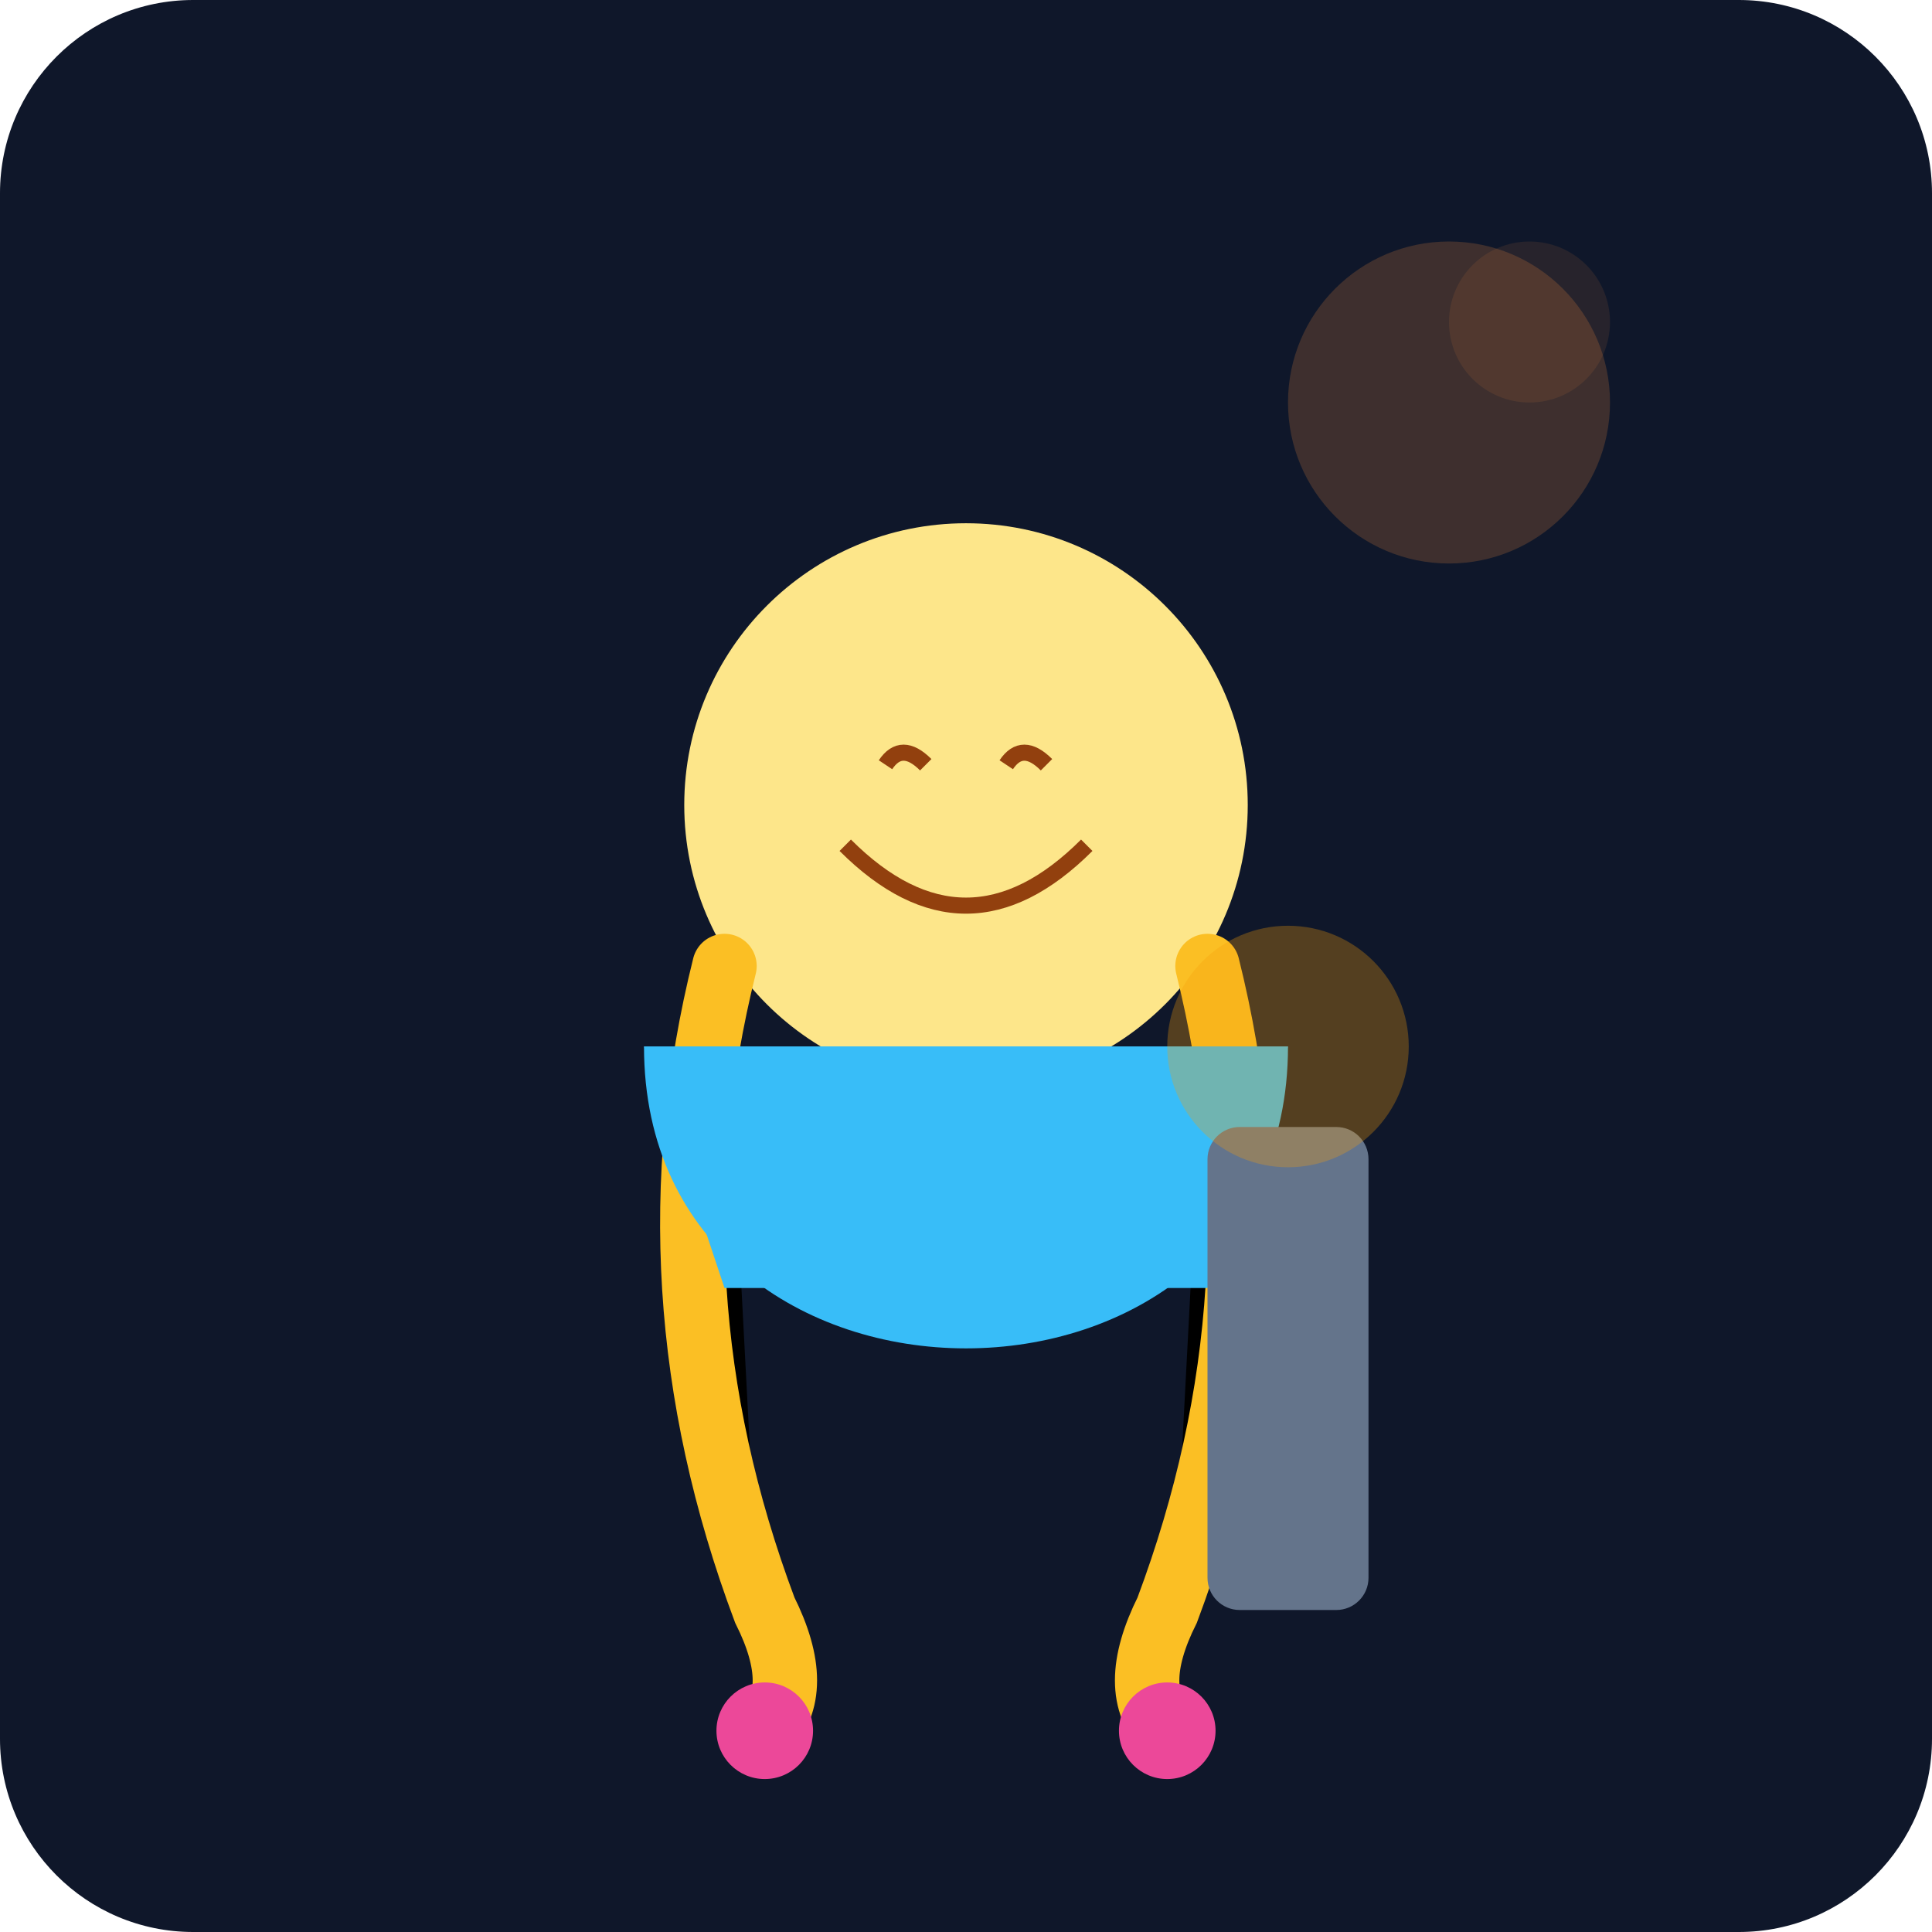
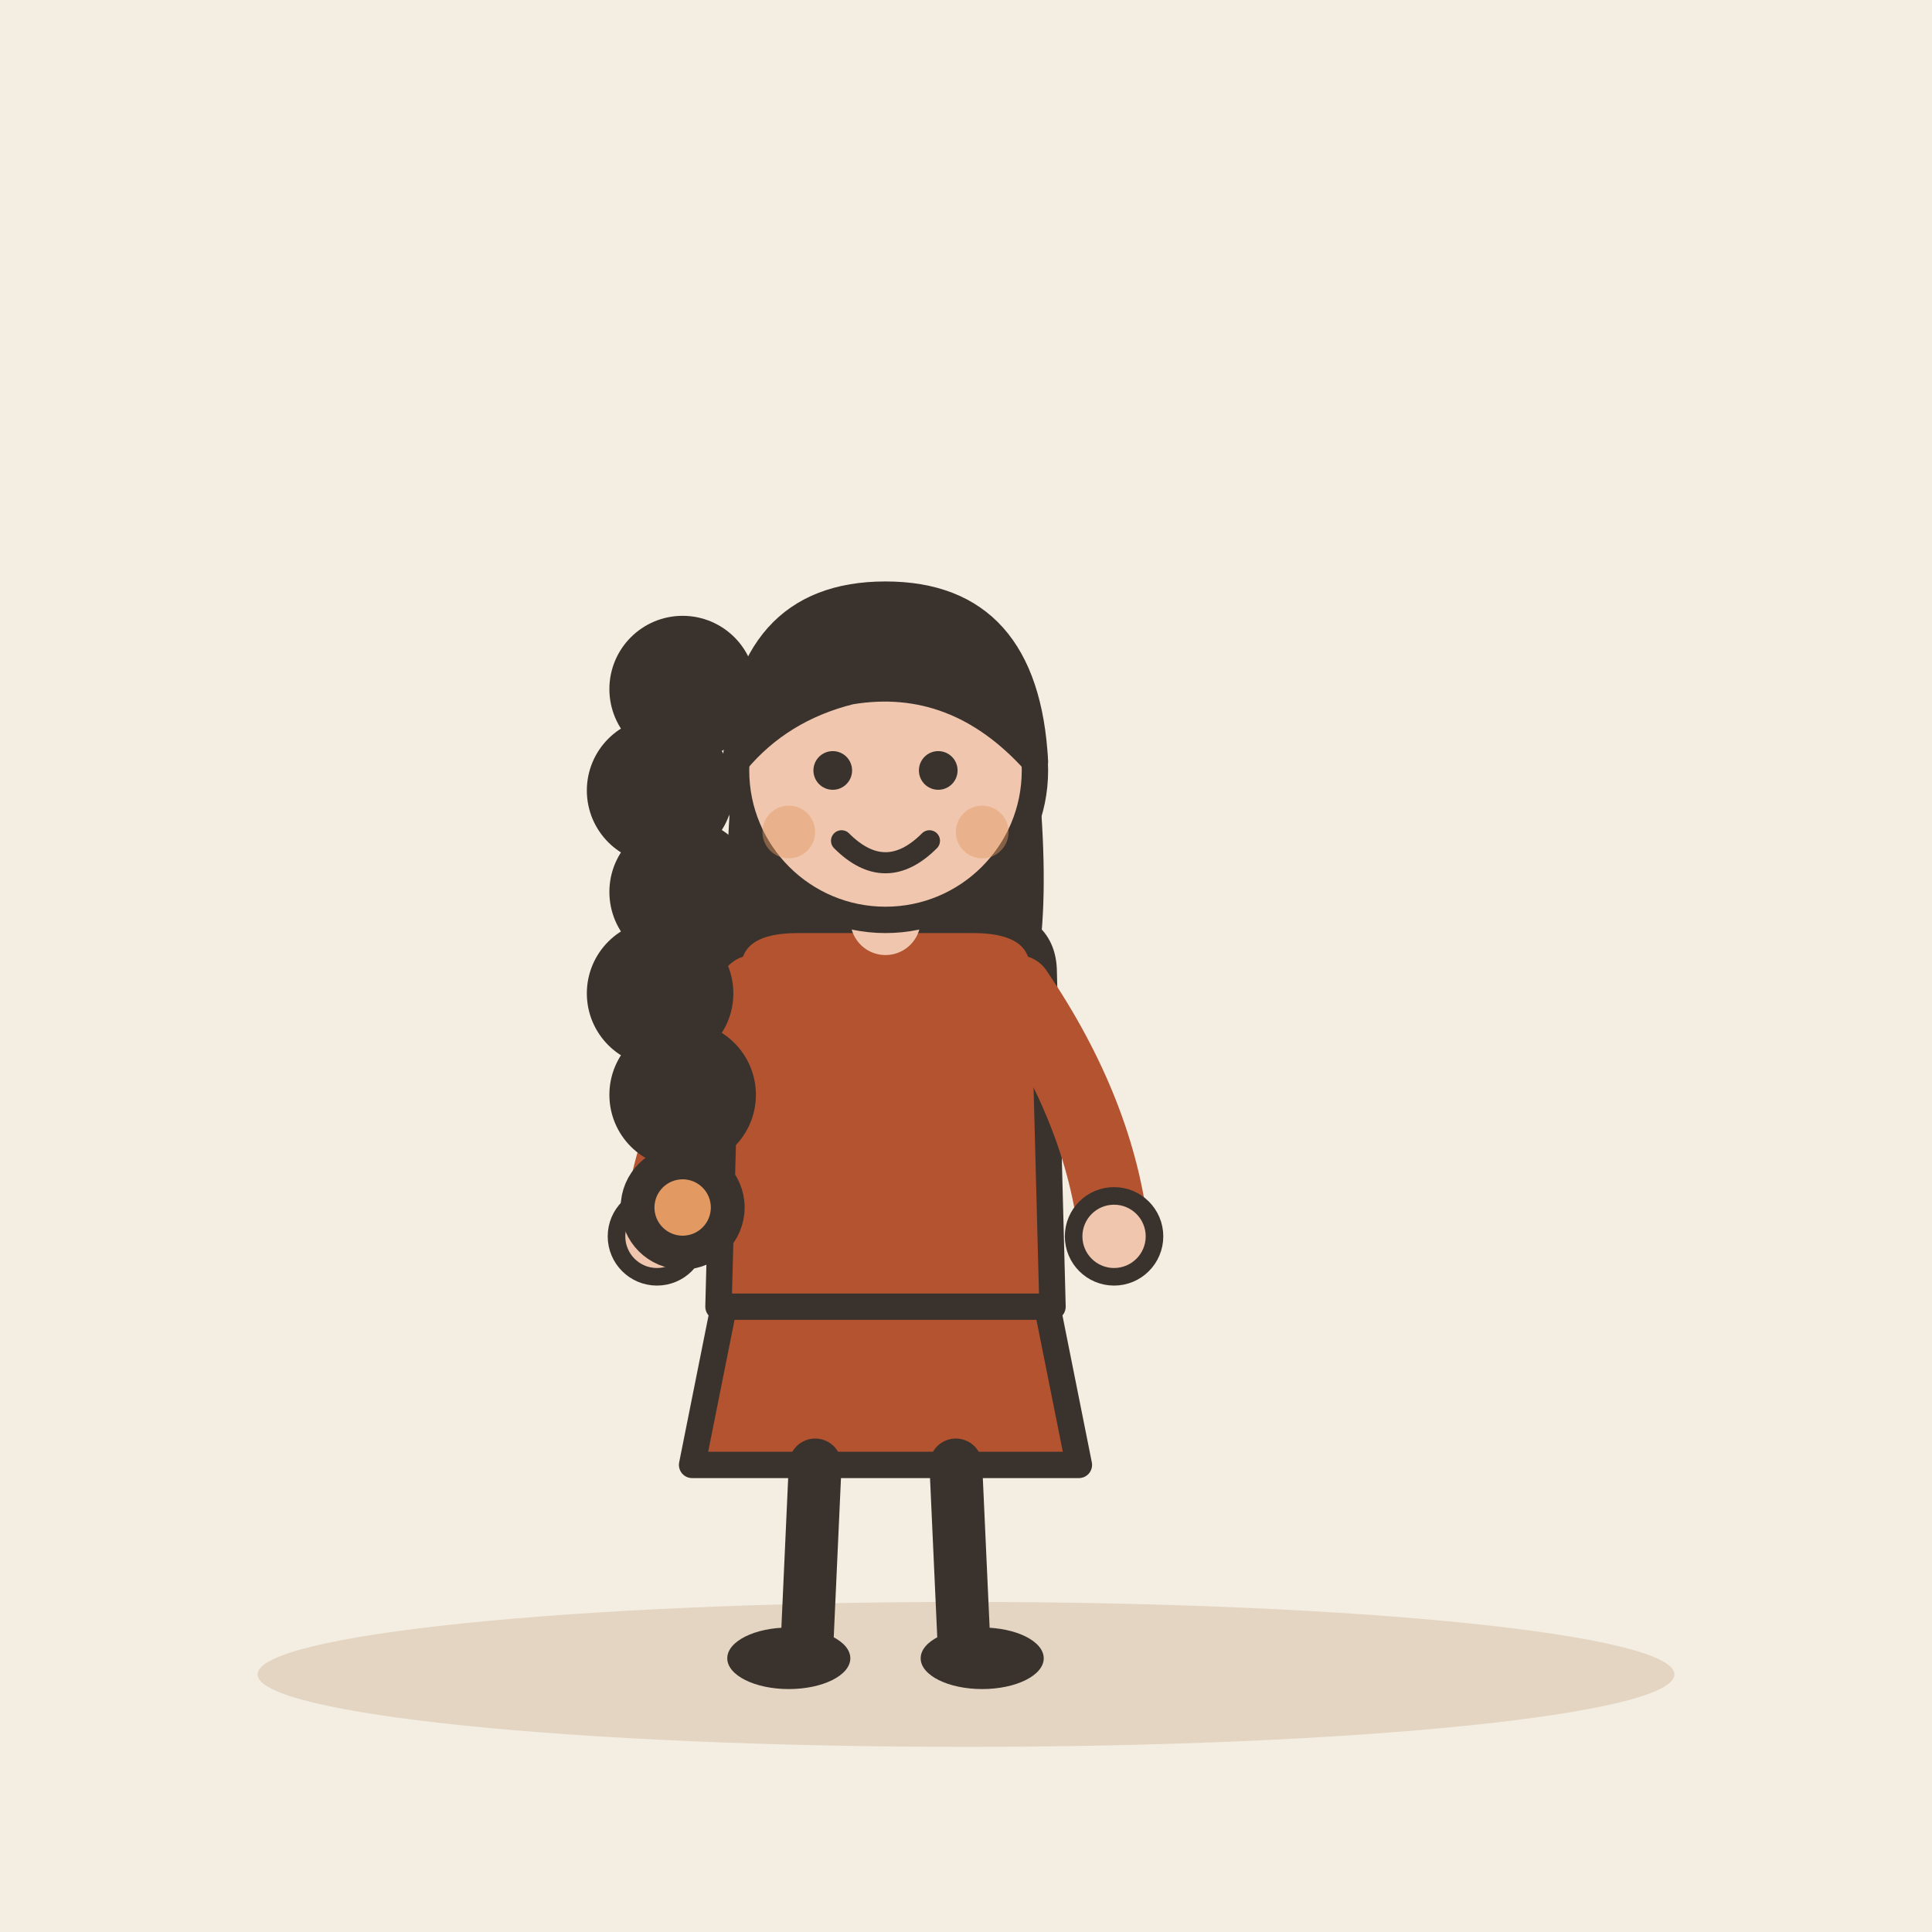
- <svg xmlns="http://www.w3.org/2000/svg" viewBox="0 0 240 240">
-   <defs>
-     <linearGradient id="bgGrad" x1="0" y1="0" x2="0" y2="240">
-       <stop offset="0%" stop-color="#0f172a" />
-       <stop offset="100%" stop-color="#1e293b" />
-     </linearGradient>
-   </defs>
-   <rect width="240" height="240" rx="24" fill="url(#bgGrad)" />
-   <g transform="translate(40, 60)">
-     <circle cx="80" cy="40" r="35" fill="#fde68a" />
-     <path d="M65 45 Q80 60 95 45" stroke="#92400e" stroke-width="2" fill="none" />
-     <path d="M70 35 Q72 32 75 35" stroke="#92400e" stroke-width="2" fill="none" />
-     <path d="M85 35 Q87 32 90 35" stroke="#92400e" stroke-width="2" fill="none" />
-     <path d="M50 60 Q40 100 55 140 Q60 150 55 155" stroke="#fbbf24" stroke-width="8" stroke-linecap="round" />
-     <path d="M110 60 Q120 100 105 140 Q100 150 105 155" stroke="#fbbf24" stroke-width="8" stroke-linecap="round" />
-     <circle cx="55" cy="155" r="6" fill="#ec4899" />
-     <circle cx="105" cy="155" r="6" fill="#ec4899" />
-     <path d="M40 70 C40 120 120 120 120 70" fill="#38bdf8" />
-     <path d="M40 70 L120 70 L110 100 L50 100 Z" fill="#38bdf8" />
+ <svg xmlns="http://www.w3.org/2000/svg" viewBox="0 0 240 240" data-style="editorial">
+   <rect width="240" height="240" fill="#F4EDE2" />
+   <ellipse cx="120" cy="208" rx="88" ry="9" fill="#E3D5C1" />
+   <g transform="translate(110 206) scale(1.4 1.4)">
+     <g transform="translate(0 0) scale(0.78 0.78)">
+       <path d="M-18 -42L-22 -22L22 -22L18 -42Z" fill="#B4532F" stroke="#3A332D" stroke-width="3" stroke-linecap="round" stroke-linejoin="round" />
+       <path d="M-8 -22L-9 0" stroke="#3A332D" stroke-width="6" stroke-linecap="round" fill="none" />
+       <path d="M8 -22L9 0" stroke="#3A332D" stroke-width="6" stroke-linecap="round" fill="none" />
+       <ellipse cx="-11" cy="0" rx="7" ry="3.5" fill="#3A332D" />
+       <ellipse cx="11" cy="0" rx="7" ry="3.5" fill="#3A332D" />
+       <path d="M-17 -104Q-20 -78 -14 -70L-6 -78L6 -78L14 -70Q20 -78 17 -104Z" fill="#3A332D" />
+       <path d="M-18 -78Q-18 -84 -10 -84L10 -84Q18 -84 18 -78L19 -40L-19 -40Z" fill="#B4532F" stroke="#3A332D" stroke-width="3" stroke-linecap="round" stroke-linejoin="round" />
+       <path d="M-15 -76Q-24.5 -62 -26 -48" fill="none" stroke="#B4532F" stroke-width="8" stroke-linecap="round" stroke-linejoin="round" />
+       <circle cx="-26" cy="-48" r="4.6" fill="#F0C7AE" stroke="#3A332D" stroke-linecap="round" stroke-linejoin="round" stroke-width="2" />
+       <path d="M15 -76Q24.5 -62 26 -48" fill="none" stroke="#B4532F" stroke-width="8" stroke-linecap="round" stroke-linejoin="round" />
+       <circle cx="26" cy="-48" r="4.6" fill="#F0C7AE" stroke="#3A332D" stroke-linecap="round" stroke-linejoin="round" stroke-width="2" />
+       <path d="M0 -84L0 -88" stroke="#F0C7AE" stroke-width="8" stroke-linecap="round" fill="none" />
+       <circle cx="0" cy="-101" r="17" fill="#F0C7AE" stroke="#3A332D" stroke-width="3" stroke-linecap="round" stroke-linejoin="round" />
+       <path d="M-17 -102Q-16 -121 0 -121Q16 -121 17 -102Q8 -112 -4 -110Q-12 -108 -17 -102Z" fill="#3A332D" stroke="#3A332D" stroke-width="3" stroke-linecap="round" stroke-linejoin="round" />
+       <circle cx="-6" cy="-101" r="2.2" fill="#3A332D" />
+       <circle cx="6" cy="-101" r="2.2" fill="#3A332D" />
+       <path d="M-5 -93Q0 -88 5 -93" fill="none" stroke="#3A332D" stroke-width="2.4" stroke-linecap="round" stroke-linejoin="round" />
+       <circle cx="-11" cy="-94" r="3" fill="#E39A62" opacity="0.45" />
+       <circle cx="11" cy="-94" r="3" fill="#E39A62" opacity="0.45" />
+     </g>
+     <circle cx="-18" cy="-86" r="5" fill="#3A332D" stroke="#3A332D" stroke-width="3" stroke-linecap="round" stroke-linejoin="round" />
+     <circle cx="-20" cy="-77" r="5" fill="#3A332D" stroke="#3A332D" stroke-width="3" stroke-linecap="round" stroke-linejoin="round" />
+     <circle cx="-18" cy="-68" r="5" fill="#3A332D" stroke="#3A332D" stroke-width="3" stroke-linecap="round" stroke-linejoin="round" />
+     <circle cx="-20" cy="-59" r="5" fill="#3A332D" stroke="#3A332D" stroke-width="3" stroke-linecap="round" stroke-linejoin="round" />
+     <circle cx="-18" cy="-50" r="5" fill="#3A332D" stroke="#3A332D" stroke-width="3" stroke-linecap="round" stroke-linejoin="round" />
+     <circle cx="-18" cy="-40" r="4" fill="#E39A62" stroke="#3A332D" stroke-width="3" stroke-linecap="round" stroke-linejoin="round" />
  </g>
-   <g transform="translate(160, 140)">
-     <rect x="-10" y="0" width="20" height="60" rx="4" fill="#64748b" />
-     <circle cx="0" cy="-10" r="15" fill="#f59e0b" opacity="0.3" />
-   </g>
-   <circle cx="180" cy="50" r="20" fill="#fb923c" opacity="0.2" />
-   <circle cx="190" cy="40" r="10" fill="#fb923c" opacity="0.1" />
</svg>
